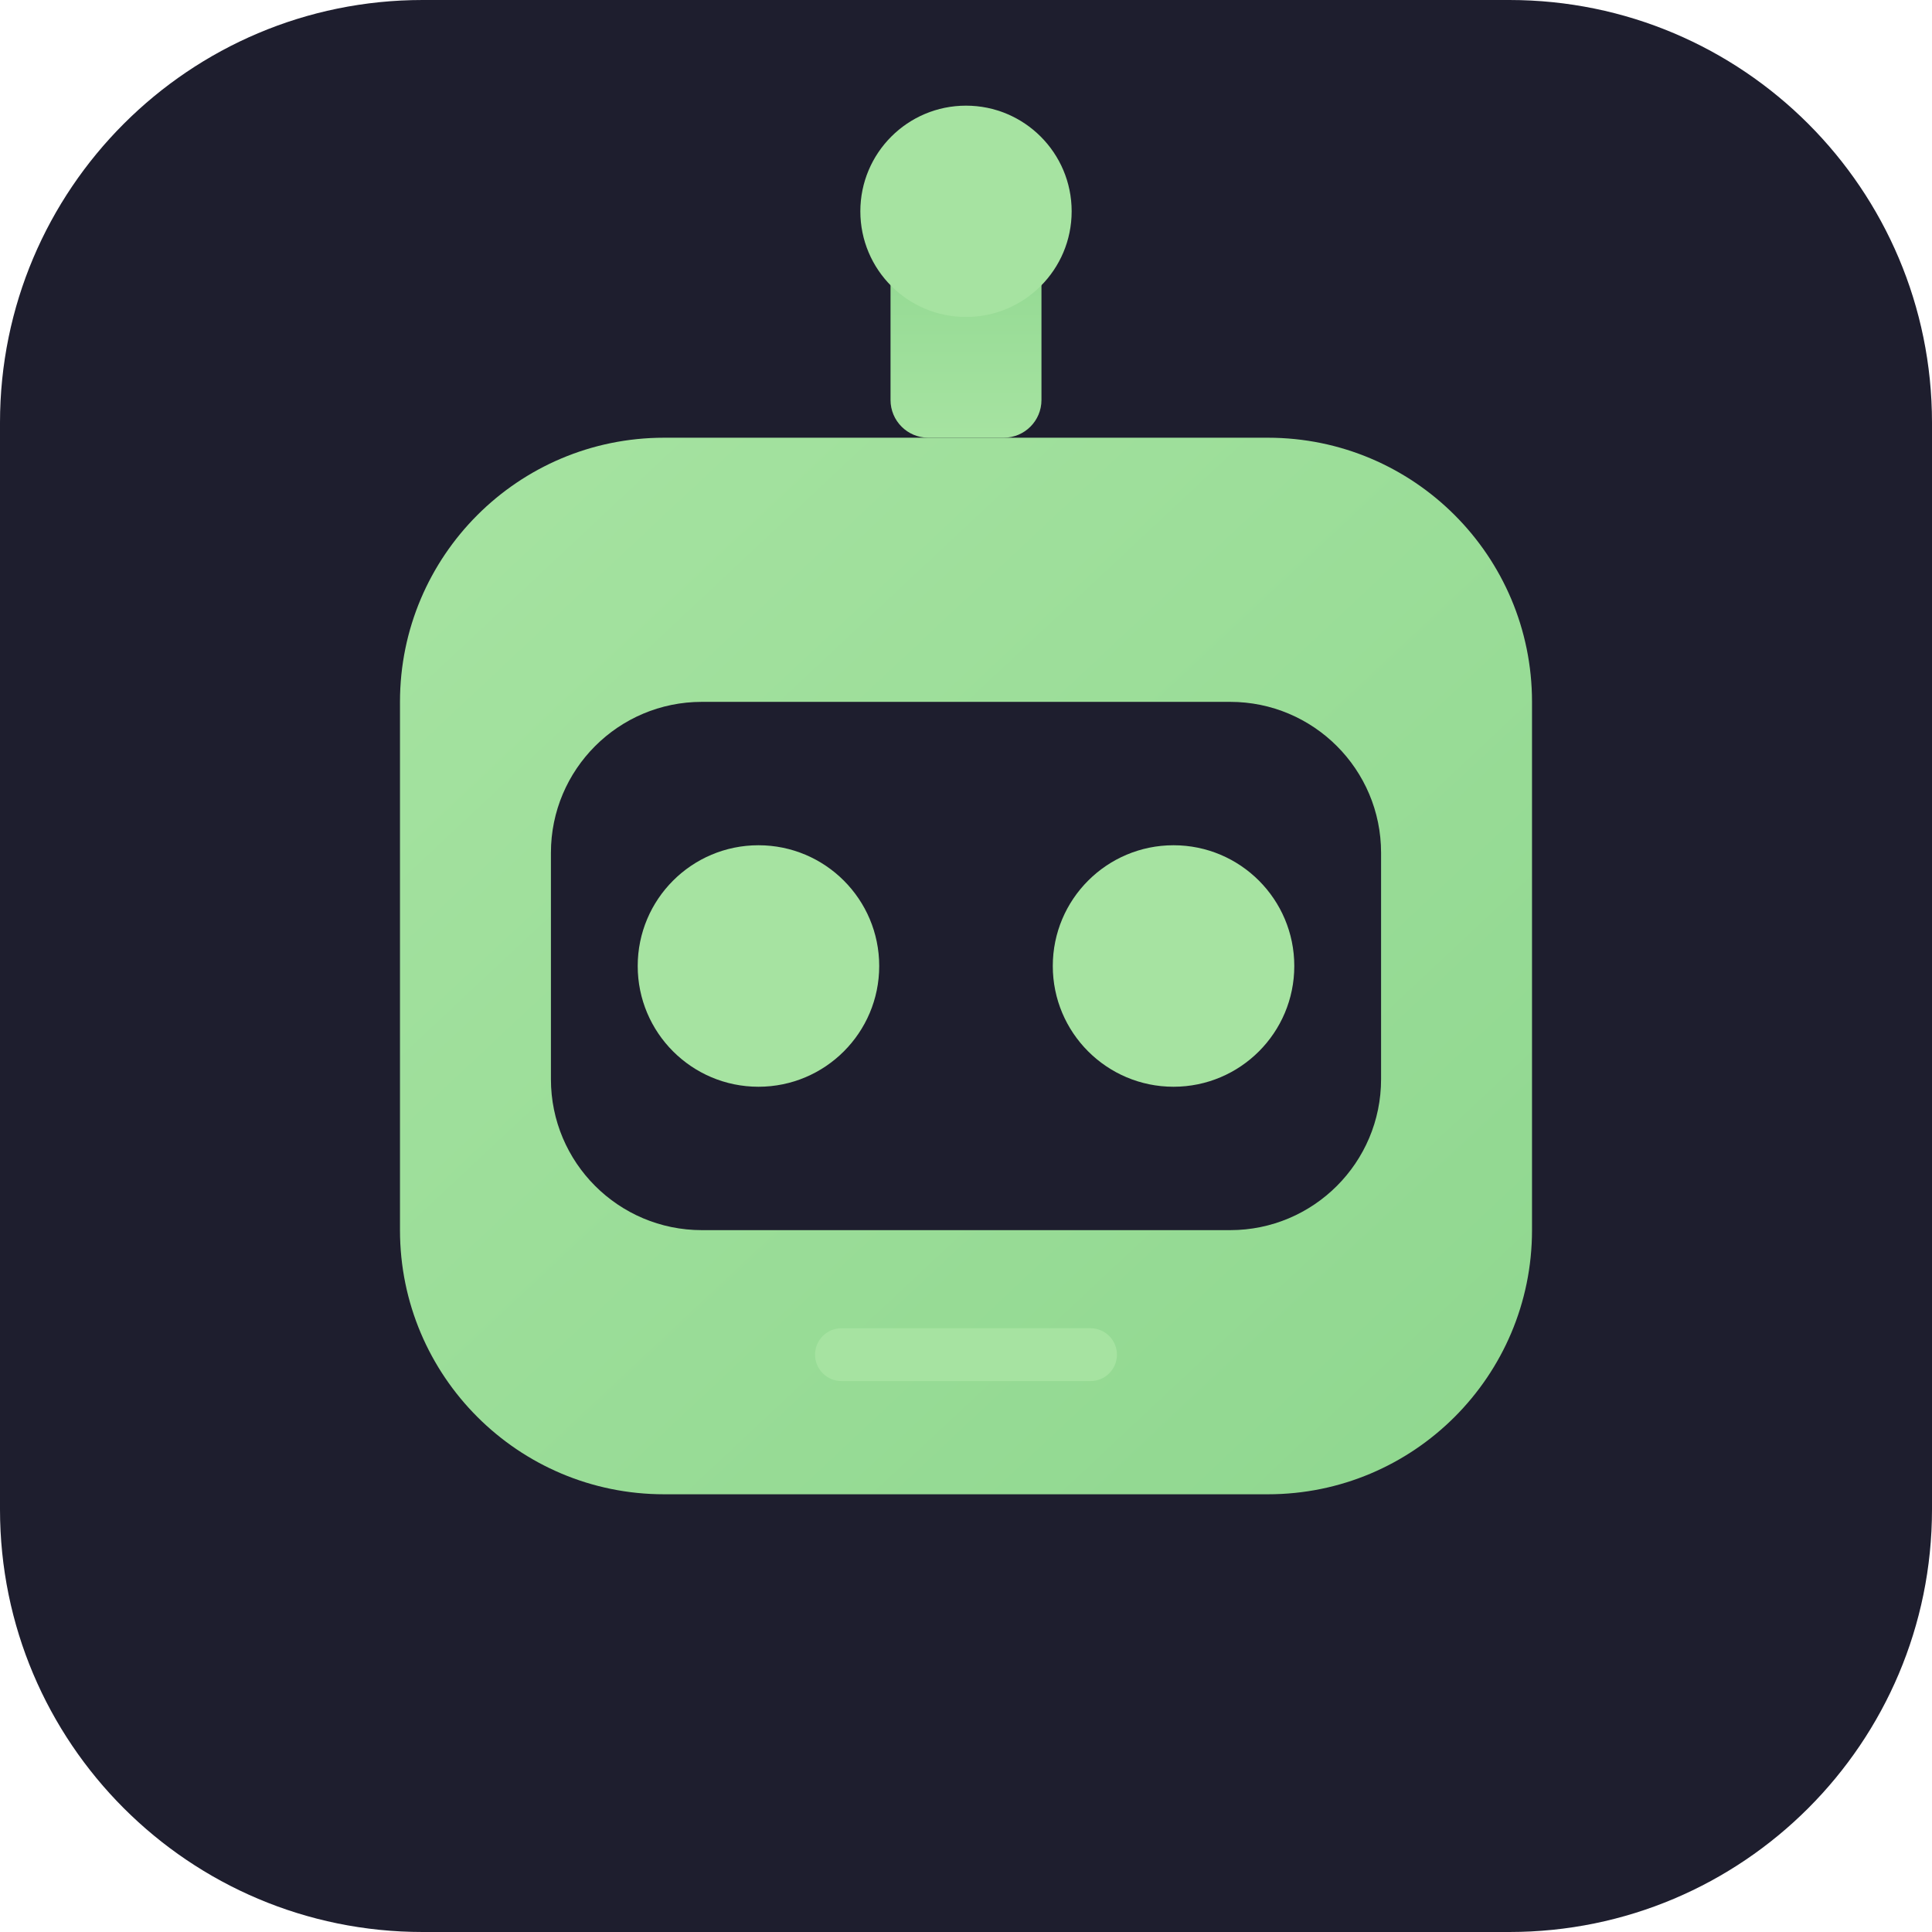
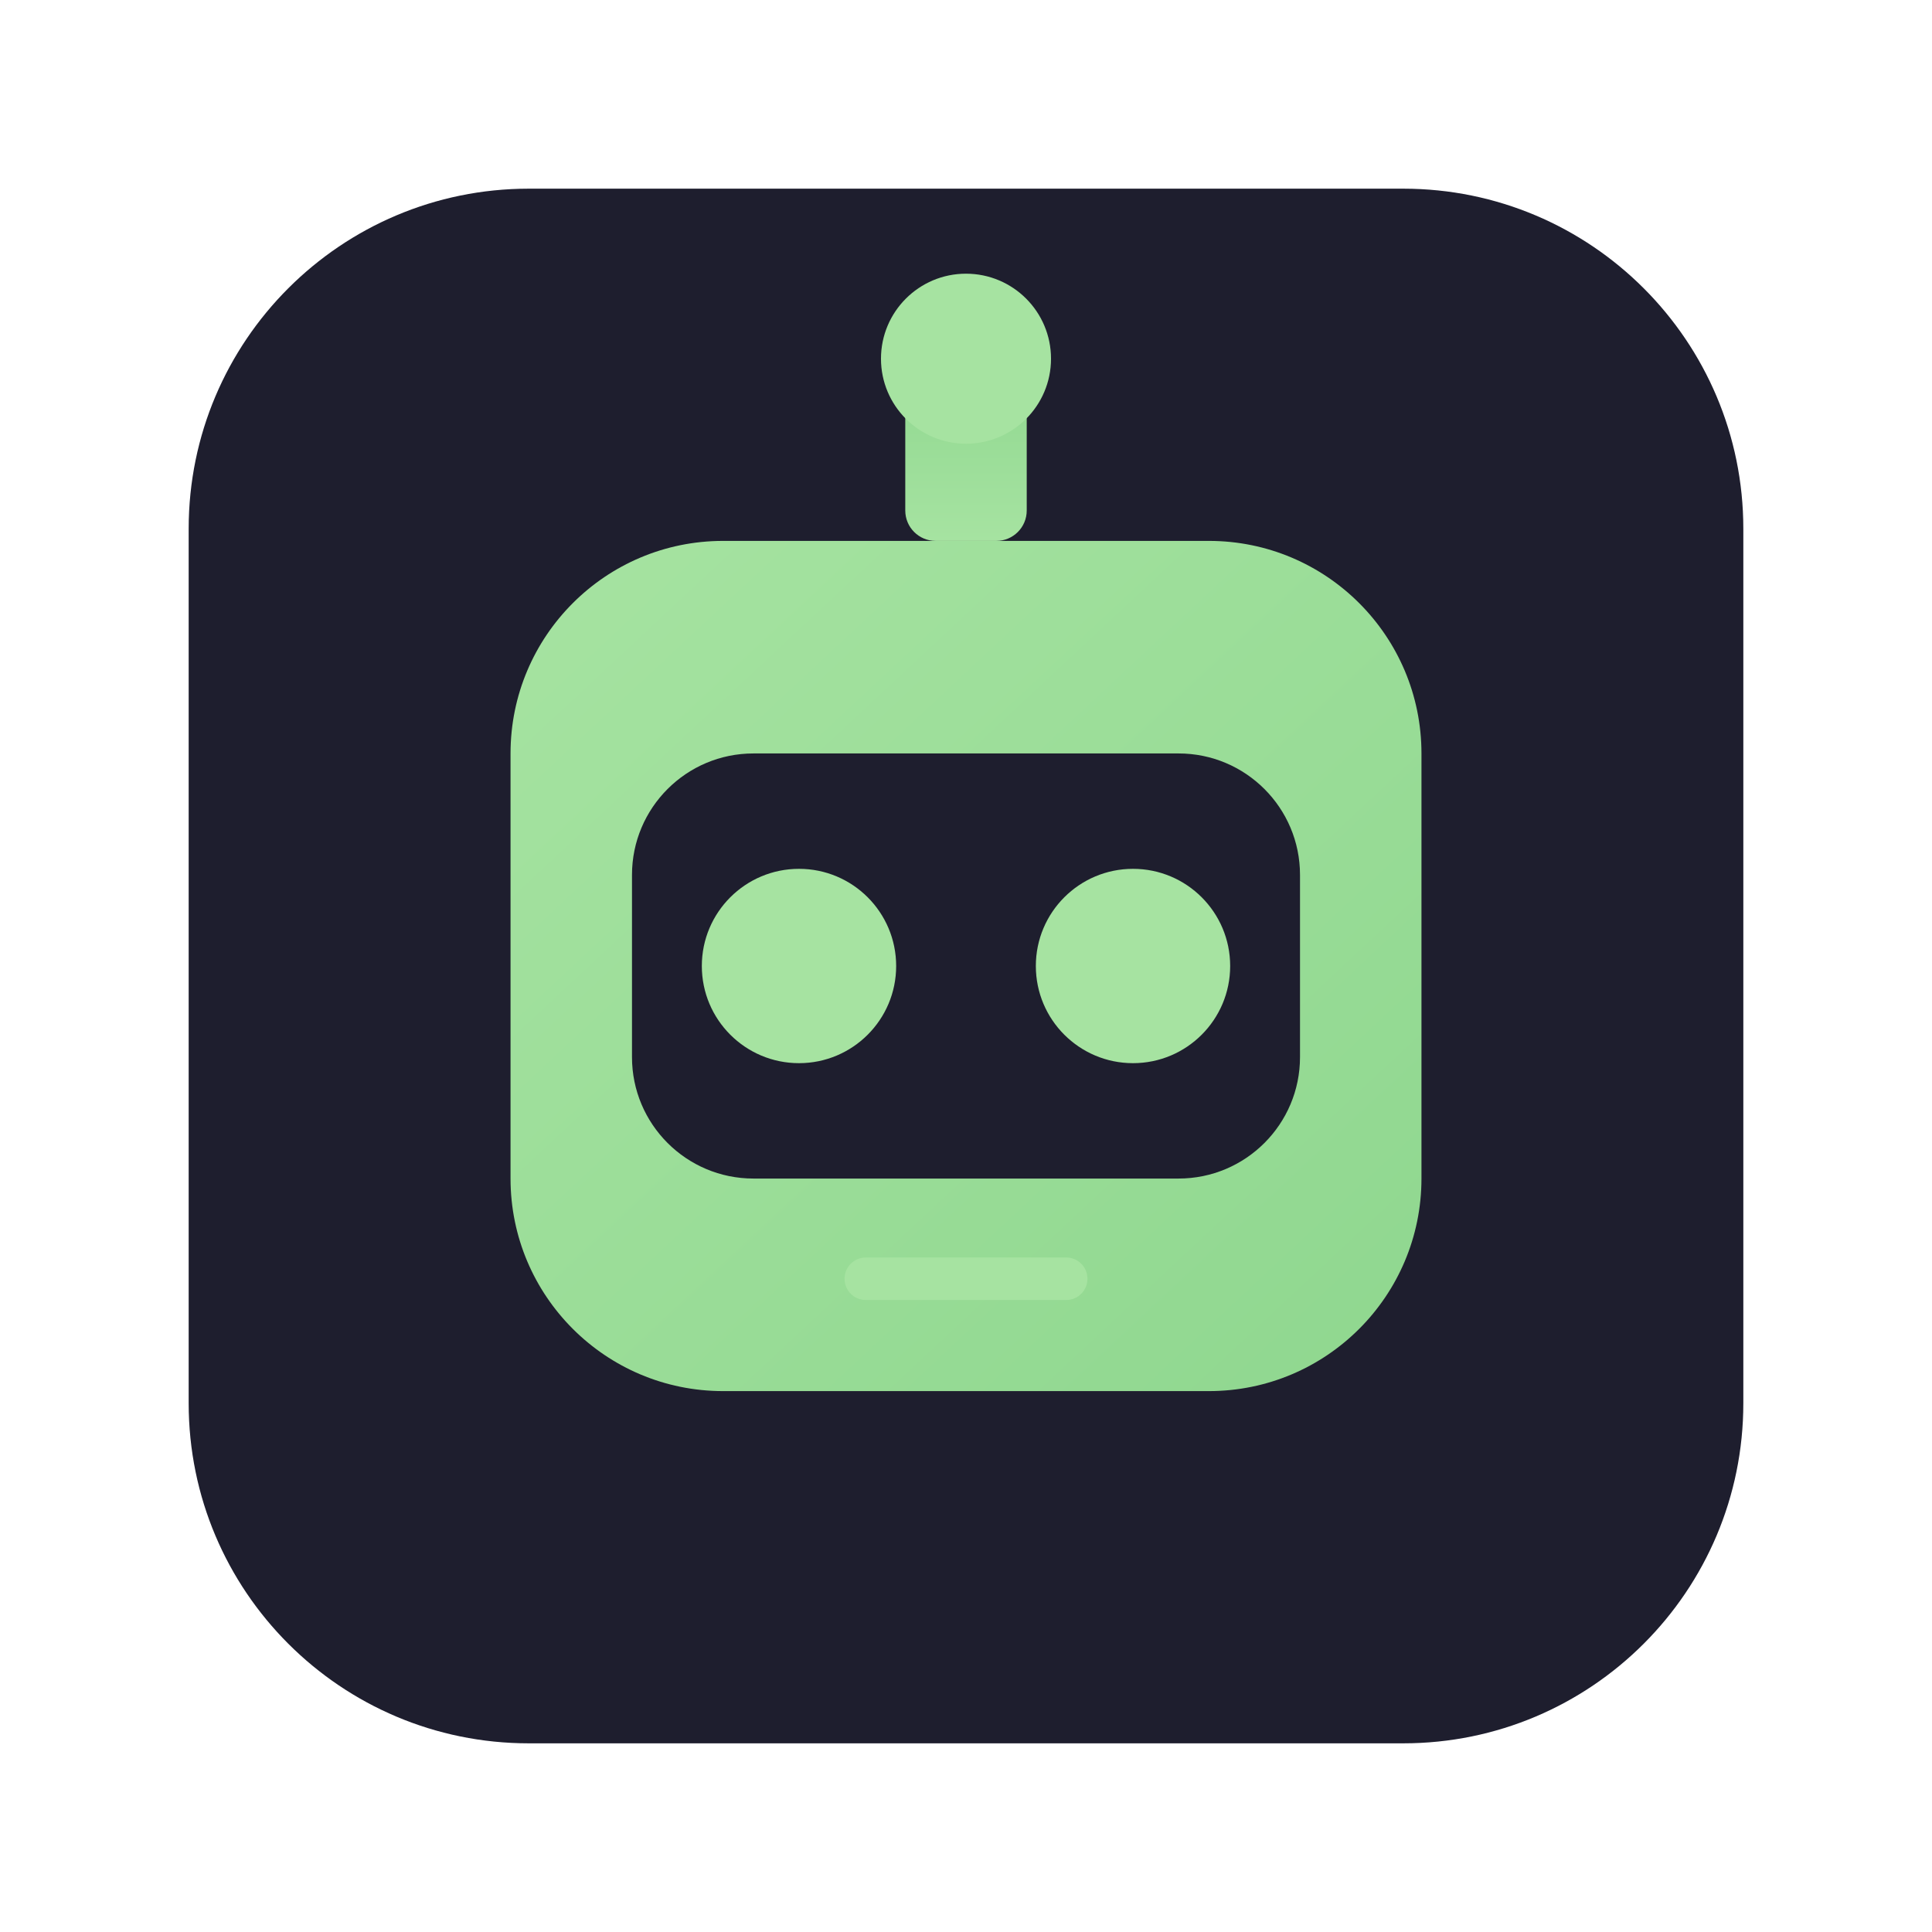
<svg xmlns="http://www.w3.org/2000/svg" viewBox="0 0 1024 1024" width="1024" height="1024">
  <defs>
    <linearGradient id="headGrad" x1="0%" y1="0%" x2="100%" y2="100%">
      <stop offset="0%" stop-color="#a6e3a1" />
      <stop offset="100%" stop-color="#8fd78f" />
    </linearGradient>
    <linearGradient id="antennaGrad" x1="0%" y1="0%" x2="0%" y2="100%">
      <stop offset="0%" stop-color="#8fd78f" />
      <stop offset="100%" stop-color="#a6e3a1" />
    </linearGradient>
  </defs>
-   <rect x="0" y="0" width="1024" height="1024" rx="224" ry="224" fill="#1e1e2e" />
-   <rect x="212" y="232" width="600" height="560" rx="140" ry="140" fill="url(#headGrad)" />
-   <rect x="472" y="112" width="80" height="120" rx="20" fill="url(#antennaGrad)" />
-   <circle cx="512" cy="112" r="56" fill="#a6e3a1" />
-   <rect x="292" y="372" width="440" height="280" rx="80" ry="80" fill="#1e1e2e" />
-   <circle cx="402" cy="512" r="64" fill="#a6e3a1" />
-   <circle cx="622" cy="512" r="64" fill="#a6e3a1" />
-   <rect x="432" y="704" width="160" height="28" rx="14" fill="#a6e3a1" />
+   <g transform="translate(512, 512) scale(0.8046875) translate(-512, -512)">
+     <rect x="0" y="0" width="1024" height="1024" rx="224" ry="224" fill="#1e1e2e" />
+     <rect x="212" y="232" width="600" height="560" rx="140" ry="140" fill="url(#headGrad)" />
+     <rect x="472" y="112" width="80" height="120" rx="20" fill="url(#antennaGrad)" />
+     <circle cx="512" cy="112" r="56" fill="#a6e3a1" />
+     <rect x="292" y="372" width="440" height="280" rx="80" ry="80" fill="#1e1e2e" />
+     <circle cx="402" cy="512" r="64" fill="#a6e3a1" />
+     <circle cx="622" cy="512" r="64" fill="#a6e3a1" />
+     <rect x="432" y="704" width="160" height="28" rx="14" fill="#a6e3a1" />
+   </g>
</svg>
